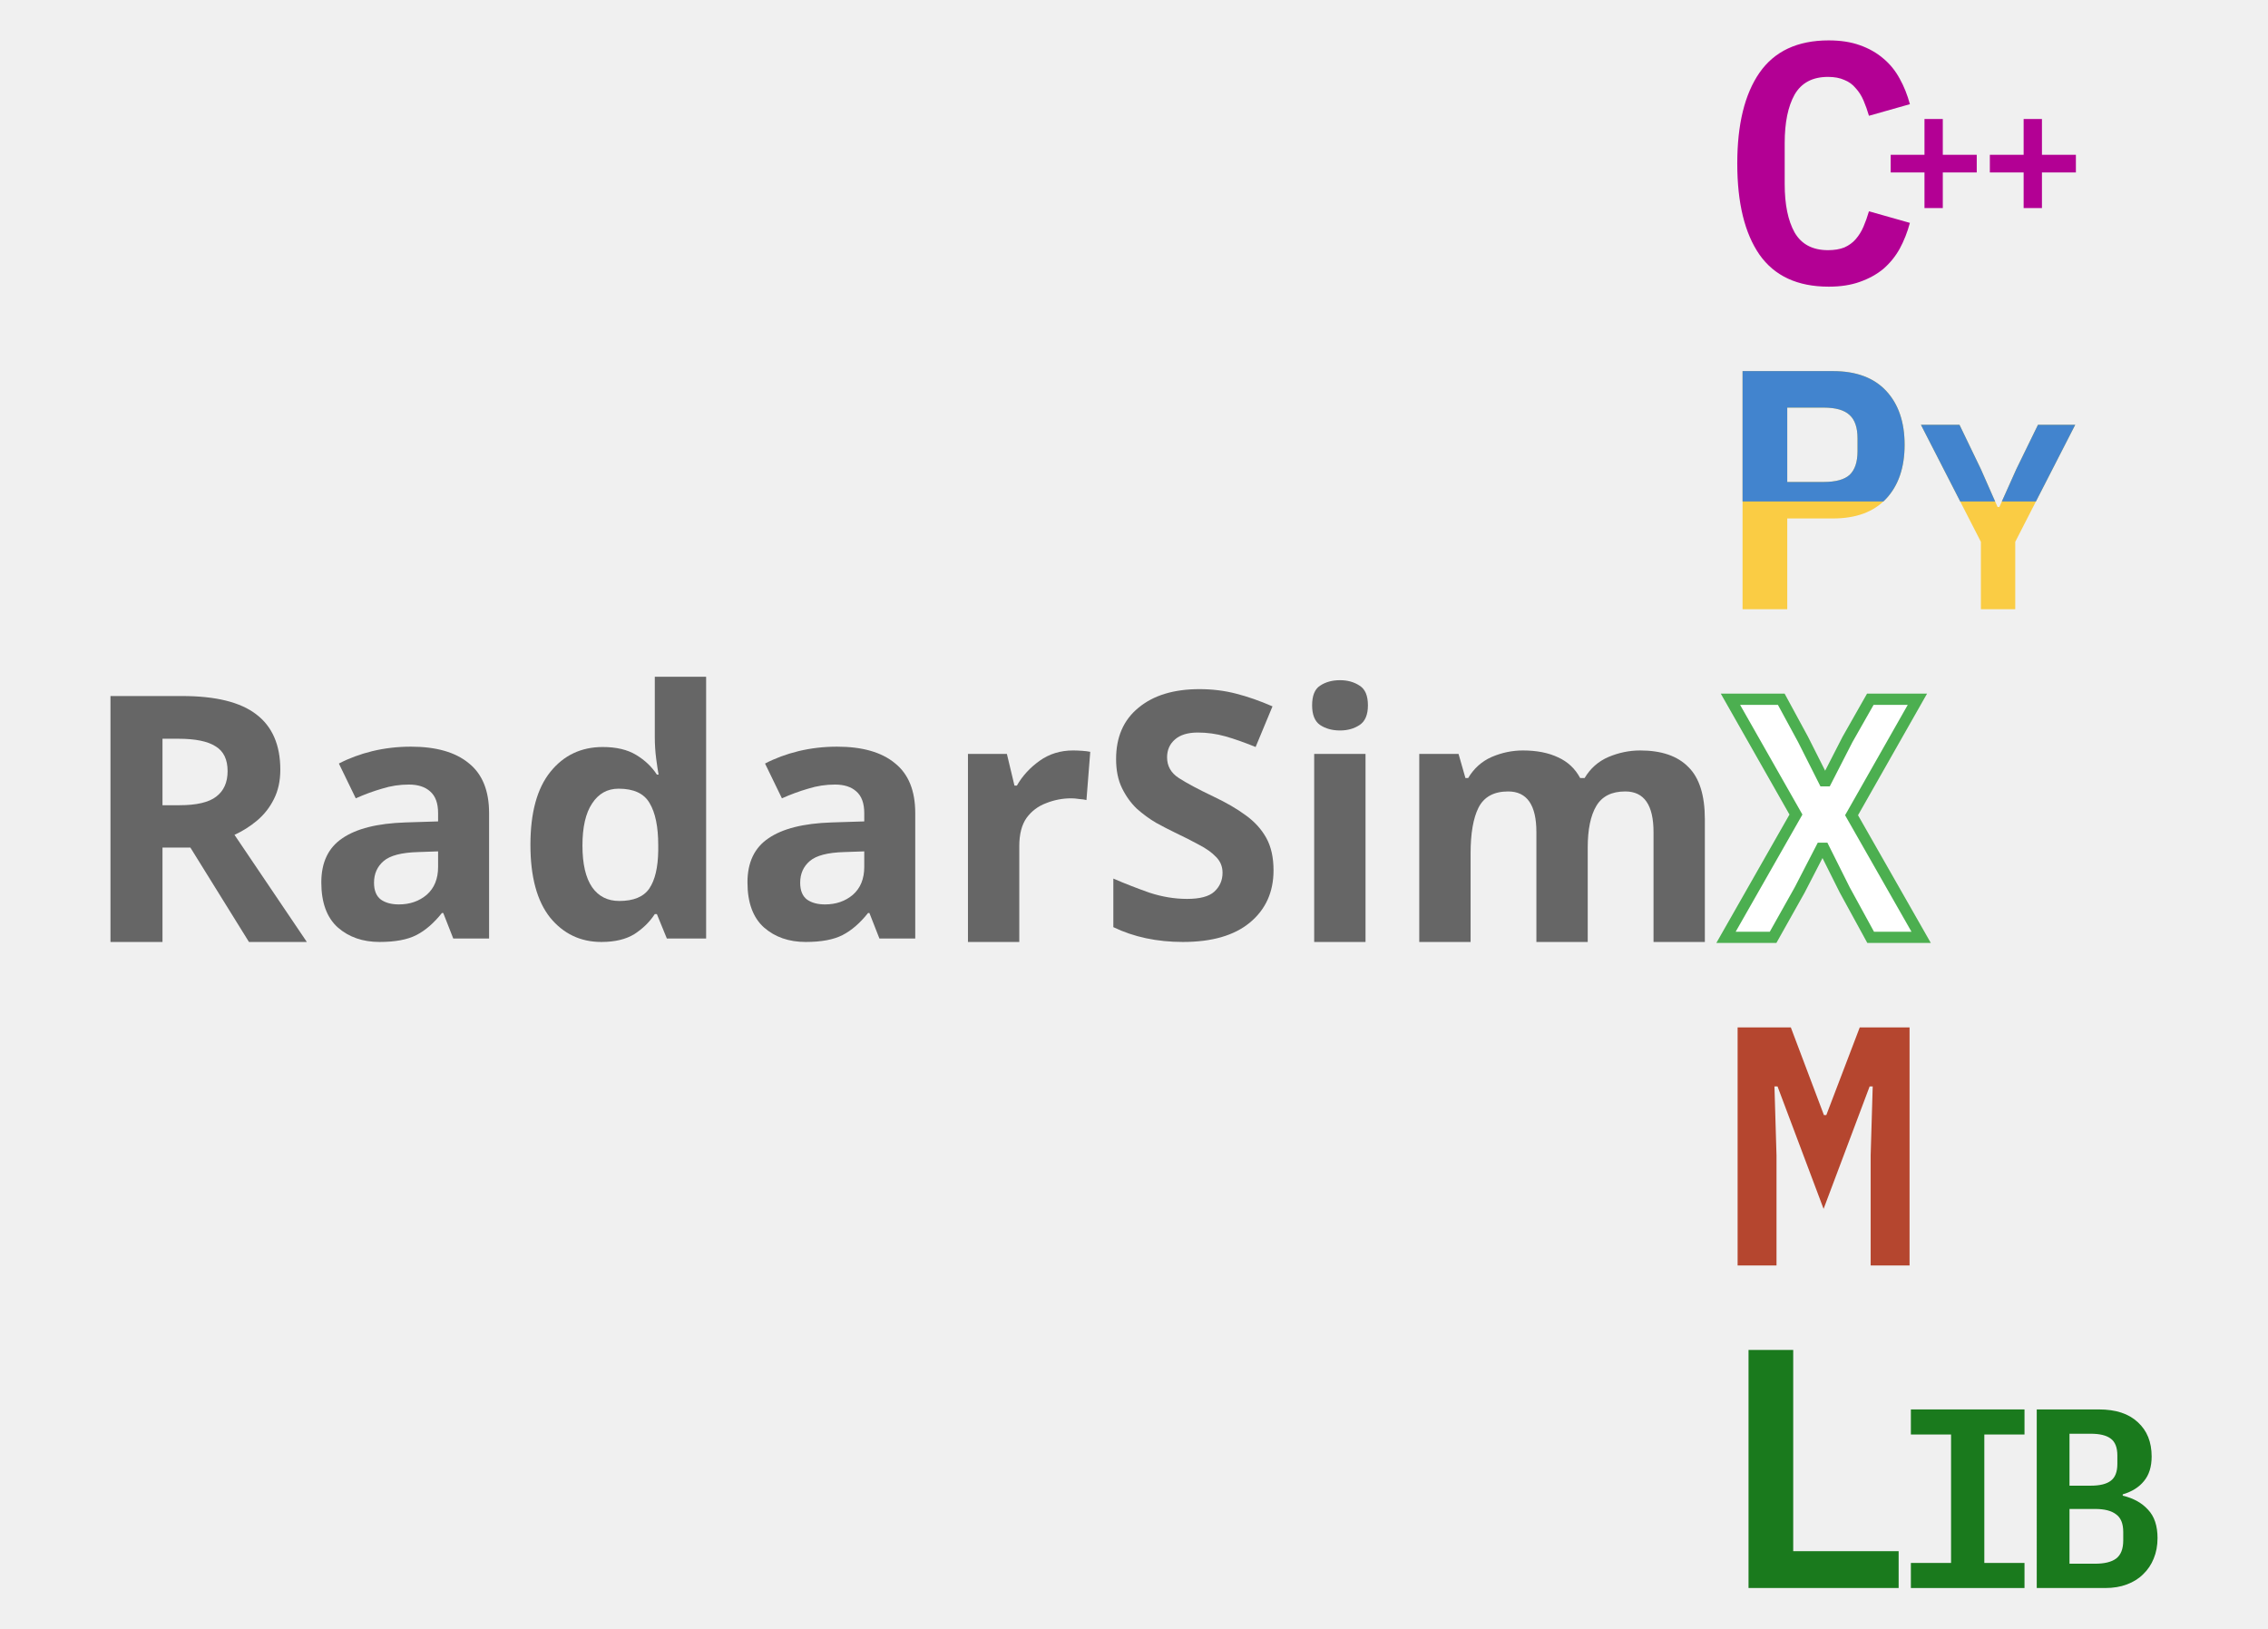
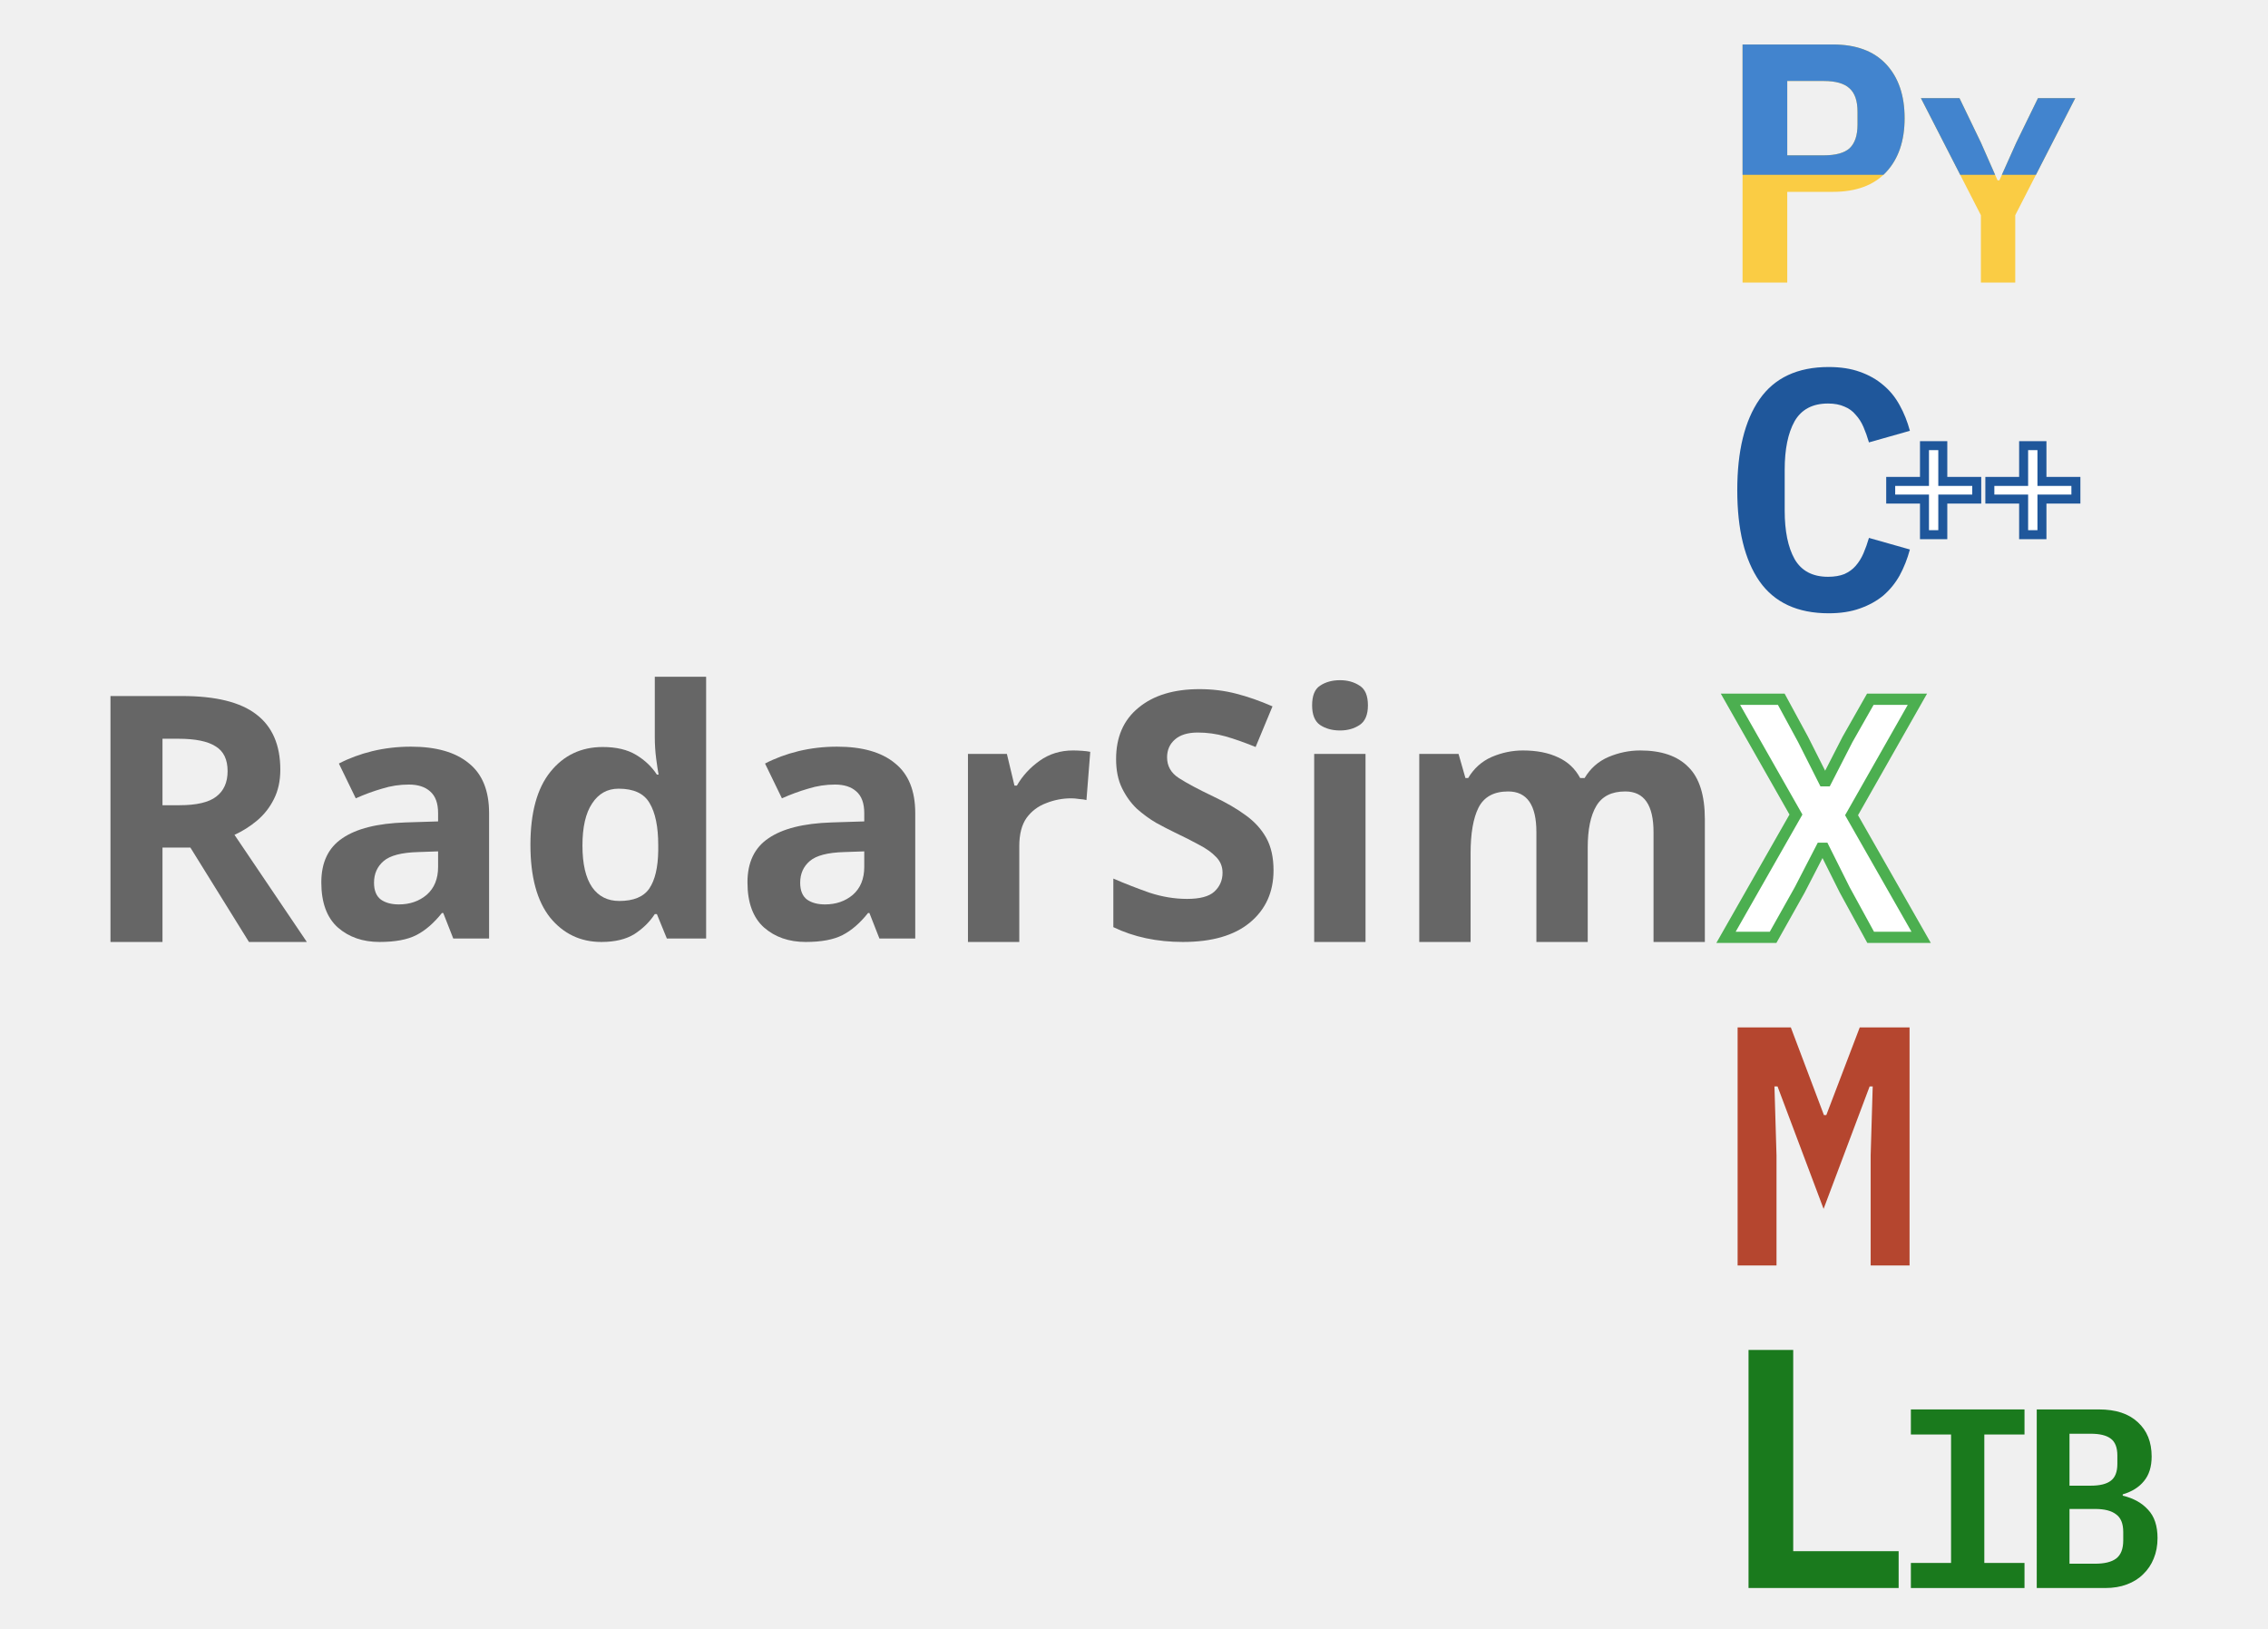
<svg xmlns="http://www.w3.org/2000/svg" width="1008.44mm" height="724.202mm" viewBox="0 0 1008.44 724.202" version="1.1" id="svg8">
  <defs id="defs2" />
  <g id="layer1" transform="translate(-488.7224,-8.901227)">
    <g id="g402" transform="translate(3.050145,-5.345374)">
      <path d="M 1263.135,720.485 V 614.602 h 19.872 v 89.499 h 46.873 v 16.383 z" style="font-size:151.694px;line-height:1.25;font-family:'IBM Plex Mono SemiBold';-inkscape-font-specification:'IBM Plex Mono SemiBold, ';fill:#1a7a1d;fill-opacity:1;stroke-width:0.265" id="path1773" />
      <path d="m 1335.322,720.485 v -11.151 h 17.865 v -57.122 h -17.865 v -11.151 h 50.522 v 11.151 h -17.865 v 57.122 h 17.865 v 11.151 z" style="font-size:151.694px;line-height:1.25;font-family:'IBM Plex Mono SemiBold';-inkscape-font-specification:'IBM Plex Mono SemiBold, ';fill:#1a7a1d;fill-opacity:1;stroke-width:0.265" id="path1775" />
      <path d="m 1391.286,641.061 h 27.651 q 11.265,0 17.296,5.689 6.144,5.576 6.144,15.248 0,6.827 -3.414,10.924 -3.3,4.096 -9.444,5.917 v 0.569 q 7.169,1.707 11.265,6.258 4.21,4.438 4.21,12.63 0,5.007 -1.707,9.103 -1.593,3.983 -4.665,6.941 -2.958,2.958 -7.282,4.552 -4.21,1.593 -9.558,1.593 h -30.495 z m 25.944,68.614 q 6.258,0 9.331,-2.276 3.186,-2.39 3.186,-8.079 v -3.755 q 0,-5.576 -3.186,-7.851 -3.072,-2.39 -9.331,-2.39 h -11.379 V 709.675 Z m -1.934,-34.705 q 6.031,0 8.876,-2.162 2.958,-2.162 2.958,-7.51 v -3.755 q 0,-5.348 -2.958,-7.51 -2.845,-2.162 -8.876,-2.162 h -9.444 v 23.099 z" style="font-size:151.694px;line-height:1.25;font-family:'IBM Plex Mono SemiBold';-inkscape-font-specification:'IBM Plex Mono SemiBold, ';fill:#1a7a1d;fill-opacity:1;stroke-width:0.265" id="path1777" />
      <path d="m 566.653,323.792 q 22.365,0 32.934,8.119 10.723,8.119 10.723,24.662 0,7.506 -2.91,13.174 -2.757,5.515 -7.506,9.497 -4.595,3.83 -9.957,6.28 l 32.168,47.64 h -25.735 l -26.041,-41.972 h -12.408 v 41.972 H 534.791 V 323.792 Z m -1.685,18.995 h -7.046 v 29.564 h 7.506 q 11.489,0 16.39,-3.83 5.055,-3.83 5.055,-11.335 0,-7.812 -5.361,-11.029 -5.208,-3.37 -16.544,-3.37 z" style="font-weight:bold;font-size:153.182px;font-family:'Noto Sans';-inkscape-font-specification:'Noto Sans Bold';fill:#666666;stroke-width:3.8;stroke-linecap:round" id="path4131" />
      <path d="m 668.366,346.309 q 16.85,0 25.735,7.353 9.038,7.2 9.038,22.211 v 55.758 h -15.931 l -4.442,-11.335 h -0.613 q -5.361,6.74 -11.335,9.804 -5.974,3.064 -16.39,3.064 -11.182,0 -18.535,-6.434 -7.353,-6.587 -7.353,-20.067 0,-13.327 9.344,-19.607 9.344,-6.434 28.032,-7.046 l 14.552,-0.46 v -3.676 q 0,-6.587 -3.523,-9.65 -3.37,-3.064 -9.497,-3.064 -6.127,0 -11.948,1.838 -5.821,1.685 -11.642,4.289 l -7.506,-15.471 q 6.74,-3.523 14.859,-5.515 8.272,-1.991 17.156,-1.991 z m 3.217,46.874 q -11.029,0.306 -15.318,3.983 -4.289,3.676 -4.289,9.65 0,5.208 3.064,7.506 3.064,2.145 7.965,2.145 7.353,0 12.408,-4.289 5.055,-4.442 5.055,-12.408 v -6.893 z" style="font-weight:bold;font-size:153.182px;font-family:'Noto Sans';-inkscape-font-specification:'Noto Sans Bold';fill:#666666;stroke-width:3.8;stroke-linecap:round" id="path4133" />
      <path d="m 753.075,433.164 q -13.94,0 -22.824,-10.876 -8.731,-11.029 -8.731,-32.321 0,-21.445 8.885,-32.475 8.885,-11.029 23.284,-11.029 9.038,0 14.859,3.523 5.821,3.523 9.191,8.731 h 0.766 q -0.46,-2.451 -1.072,-7.046 -0.613,-4.749 -0.613,-9.65 v -26.807 h 22.824 v 116.418 h -17.463 l -4.442,-10.876 h -0.919 q -3.37,5.208 -9.038,8.885 -5.668,3.523 -14.705,3.523 z m 7.965,-18.229 q 9.497,0 13.327,-5.515 3.83,-5.668 3.983,-16.85 v -2.451 q 0,-12.255 -3.83,-18.688 -3.676,-6.434 -13.786,-6.434 -7.506,0 -11.795,6.587 -4.289,6.434 -4.289,18.688 0,12.255 4.289,18.535 4.289,6.127 12.101,6.127 z" style="font-weight:bold;font-size:153.182px;font-family:'Noto Sans';-inkscape-font-specification:'Noto Sans Bold';fill:#666666;stroke-width:3.8;stroke-linecap:round" id="path4135" />
      <path d="m 857.852,346.309 q 16.85,0 25.735,7.353 9.038,7.2 9.038,22.211 v 55.758 h -15.931 l -4.442,-11.335 h -0.613 q -5.361,6.74 -11.335,9.804 -5.974,3.064 -16.39,3.064 -11.182,0 -18.535,-6.434 -7.353,-6.587 -7.353,-20.067 0,-13.327 9.344,-19.607 9.344,-6.434 28.032,-7.046 l 14.552,-0.46 v -3.676 q 0,-6.587 -3.523,-9.65 -3.37,-3.064 -9.497,-3.064 -6.127,0 -11.948,1.838 -5.821,1.685 -11.642,4.289 l -7.506,-15.471 q 6.74,-3.523 14.859,-5.515 8.272,-1.991 17.156,-1.991 z m 3.217,46.874 q -11.029,0.306 -15.318,3.983 -4.289,3.676 -4.289,9.65 0,5.208 3.064,7.506 3.064,2.145 7.965,2.145 7.353,0 12.408,-4.289 5.055,-4.442 5.055,-12.408 v -6.893 z" style="font-weight:bold;font-size:153.182px;font-family:'Noto Sans';-inkscape-font-specification:'Noto Sans Bold';fill:#666666;stroke-width:3.8;stroke-linecap:round" id="path4137" />
      <path d="m 962.781,347.994 q 1.685,0 3.983,0.153 2.298,0.153 3.676,0.46 l -1.685,21.445 q -1.072,-0.306 -3.217,-0.46 -1.991,-0.306 -3.523,-0.306 -5.821,0 -11.182,2.145 -5.361,1.991 -8.731,6.587 -3.217,4.595 -3.217,12.561 v 42.585 h -22.824 v -83.637 h 17.31 l 3.37,14.093 h 1.072 q 3.676,-6.434 10.11,-11.029 6.434,-4.595 14.859,-4.595 z" style="font-weight:bold;font-size:153.182px;font-family:'Noto Sans';-inkscape-font-specification:'Noto Sans Bold';fill:#666666;stroke-width:3.8;stroke-linecap:round" id="path4139" />
      <path d="m 1051.933,401.302 q 0,14.552 -10.569,23.284 -10.416,8.578 -29.717,8.578 -17.31,0 -30.943,-6.587 v -21.599 q 7.812,3.37 16.084,6.28 8.425,2.757 16.697,2.757 8.578,0 12.101,-3.217 3.676,-3.37 3.676,-8.425 0,-4.136 -2.91,-7.046 -2.757,-2.91 -7.506,-5.361 -4.749,-2.604 -10.876,-5.515 -3.829,-1.838 -8.272,-4.289 -4.442,-2.604 -8.578,-6.28 -3.983,-3.83 -6.587,-9.191 -2.604,-5.361 -2.604,-12.867 0,-14.705 9.957,-22.824 9.957,-8.272 27.113,-8.272 8.578,0 16.237,1.991 7.812,1.991 16.237,5.668 l -7.506,18.075 q -7.506,-3.064 -13.48,-4.749 -5.974,-1.685 -12.255,-1.685 -6.587,0 -10.11,3.064 -3.523,3.064 -3.523,7.965 0,5.821 5.208,9.191 5.208,3.37 15.471,8.272 8.425,3.983 14.246,8.272 5.974,4.289 9.191,10.11 3.217,5.821 3.217,14.399 z" style="font-weight:bold;font-size:153.182px;font-family:'Noto Sans';-inkscape-font-specification:'Noto Sans Bold';fill:#666666;stroke-width:3.8;stroke-linecap:round" id="path4141" />
      <path d="m 1081.498,316.745 q 5.055,0 8.731,2.451 3.676,2.298 3.676,8.731 0,6.28 -3.676,8.731 -3.676,2.451 -8.731,2.451 -5.208,0 -8.884,-2.451 -3.523,-2.451 -3.523,-8.731 0,-6.434 3.523,-8.731 3.676,-2.451 8.884,-2.451 z m 11.335,32.781 v 83.637 h -22.824 v -83.637 z" style="font-weight:bold;font-size:153.182px;font-family:'Noto Sans';-inkscape-font-specification:'Noto Sans Bold';fill:#666666;stroke-width:3.8;stroke-linecap:round" id="path4143" />
      <path d="m 1214.919,347.994 q 14.246,0 21.445,7.353 7.353,7.2 7.353,23.284 v 54.533 h -22.824 v -48.865 q 0,-18.075 -12.561,-18.075 -9.038,0 -12.867,6.434 -3.829,6.434 -3.829,18.535 v 41.972 h -22.824 v -48.865 q 0,-18.075 -12.561,-18.075 -9.497,0 -13.174,7.2 -3.523,7.046 -3.523,20.373 v 39.368 h -22.824 v -83.637 h 17.463 l 3.064,10.723 h 1.225 q 3.83,-6.434 10.416,-9.344 6.74,-2.91 13.94,-2.91 9.191,0 15.624,3.064 6.434,2.91 9.804,9.191 h 1.991 q 3.829,-6.434 10.569,-9.344 6.893,-2.91 14.093,-2.91 z" style="font-weight:bold;font-size:153.182px;font-family:'Noto Sans';-inkscape-font-specification:'Noto Sans Bold';fill:#666666;stroke-width:3.8;stroke-linecap:round" id="path4145" />
-       <path d="M 1260.48,285.172 V 179.289 h 40.199 q 15.473,0 23.664,8.798 8.191,8.798 8.191,23.968 0,15.169 -8.191,23.968 -8.191,8.798 -23.664,8.798 h -20.327 v 40.351 z m 19.872,-56.582 h 16.231 q 8.04,0 11.529,-3.186 3.489,-3.337 3.489,-10.467 v -5.764 q 0,-7.13 -3.489,-10.315 -3.489,-3.337 -11.529,-3.337 h -16.231 z" style="font-size:151.694px;line-height:1.25;font-family:'IBM Plex Mono SemiBold';-inkscape-font-specification:'IBM Plex Mono SemiBold, ';fill:#facc44;fill-opacity:1;stroke-width:0.265" id="path1762" />
-       <path d="m 1366.455,285.172 v -29.963 l -26.673,-52.053 h 17.155 l 9.518,19.74 7.403,16.803 h 0.822 l 7.52,-16.803 9.635,-19.74 h 16.568 l -26.673,52.053 v 29.963 z" style="font-size:151.694px;line-height:1.25;font-family:'IBM Plex Mono SemiBold';-inkscape-font-specification:'IBM Plex Mono SemiBold, ';fill:#facc44;fill-opacity:1;stroke-width:0.265" id="path1764" />
-       <path id="path1764-9" style="font-size:151.694px;line-height:1.25;font-family:'IBM Plex Mono SemiBold';-inkscape-font-specification:'IBM Plex Mono SemiBold, ';fill:#4284ce;fill-opacity:1;stroke-width:0.265" d="M 1339.782 203.155 L 1357.254 237.252 L 1372.78 237.252 L 1366.455 222.895 L 1356.937 203.155 L 1339.782 203.155 z M 1391.835 203.155 L 1382.2 222.895 L 1375.775 237.252 L 1390.932 237.252 L 1408.403 203.155 L 1391.835 203.155 z " />
-       <path id="path1762-9" style="font-size:151.694px;line-height:1.25;font-family:'IBM Plex Mono SemiBold';-inkscape-font-specification:'IBM Plex Mono SemiBold, ';fill:#4284ce;fill-opacity:1;stroke-width:0.265" d="m 1260.48,179.289 v 57.963 h 62.636 c 0.421,-0.395 0.831,-0.804 1.227,-1.23 5.461,-5.865 8.192,-13.855 8.192,-23.968 0,-10.113 -2.731,-18.102 -8.192,-23.968 -5.461,-5.865 -13.349,-8.798 -23.664,-8.798 z m 19.872,16.232 h 16.231 c 5.36,0 9.203,1.112 11.529,3.337 2.326,2.124 3.489,5.562 3.489,10.315 v 5.764 c 0,4.753 -1.163,8.242 -3.489,10.467 -2.326,2.124 -6.169,3.186 -11.529,3.186 h -16.231 z" />
+       <g id="g2-2" transform="translate(0,-145.258)">
+         <path d="M 1260.48,285.172 V 179.289 h 40.199 q 15.473,0 23.664,8.798 8.191,8.798 8.191,23.968 0,15.169 -8.191,23.968 -8.191,8.798 -23.664,8.798 h -20.327 v 40.351 z m 19.872,-56.582 h 16.231 q 8.04,0 11.529,-3.186 3.489,-3.337 3.489,-10.467 v -5.764 q 0,-7.13 -3.489,-10.315 -3.489,-3.337 -11.529,-3.337 h -16.231 z" style="font-size:151.694px;line-height:1.25;font-family:'IBM Plex Mono SemiBold';-inkscape-font-specification:'IBM Plex Mono SemiBold, ';fill:#facc44;fill-opacity:1;stroke-width:0.265" id="path1762-4" />
+         <path d="m 1366.455,285.172 v -29.963 l -26.673,-52.053 h 17.155 l 9.518,19.74 7.403,16.803 h 0.822 l 7.52,-16.803 9.635,-19.74 h 16.568 l -26.673,52.053 v 29.963 z" style="font-size:151.694px;line-height:1.25;font-family:'IBM Plex Mono SemiBold';-inkscape-font-specification:'IBM Plex Mono SemiBold, ';fill:#facc44;fill-opacity:1;stroke-width:0.265" id="path1764-5" />
+         <path id="path1764-9-5" style="font-size:151.694px;line-height:1.25;font-family:'IBM Plex Mono SemiBold';-inkscape-font-specification:'IBM Plex Mono SemiBold, ';fill:#4284ce;fill-opacity:1;stroke-width:0.265" d="m 1339.782,203.155 17.472,34.097 h 15.526 l -6.325,-14.357 -9.518,-19.74 z m 52.053,0 -9.635,19.74 -6.425,14.357 h 15.157 l 17.472,-34.097 z" />
+         <path id="path1762-9-1" style="font-size:151.694px;line-height:1.25;font-family:'IBM Plex Mono SemiBold';-inkscape-font-specification:'IBM Plex Mono SemiBold, ';fill:#4284ce;fill-opacity:1;stroke-width:0.265" d="m 1260.48,179.289 v 57.963 h 62.636 c 0.421,-0.395 0.831,-0.804 1.227,-1.23 5.461,-5.865 8.192,-13.855 8.192,-23.968 0,-10.113 -2.731,-18.102 -8.192,-23.968 -5.461,-5.865 -13.349,-8.798 -23.664,-8.798 z m 19.872,16.232 h 16.231 c 5.36,0 9.203,1.112 11.529,3.337 2.326,2.124 3.489,5.562 3.489,10.315 v 5.764 c 0,4.753 -1.163,8.242 -3.489,10.467 -2.326,2.124 -6.169,3.186 -11.529,3.186 h -16.231 z" />
+       </g>
      <g aria-label="M" id="text266-9" style="font-size:151.694px;line-height:1.25;fill:#b5462f;fill-opacity:1;stroke-width:0.265" transform="translate(41.11486)">
        <path d="m 1276.327,528.05 0.91,-30.642 h -1.365 l -20.479,54.458 -20.479,-54.458 h -1.365 l 0.91,30.642 v 48.997 H 1217.166 V 471.165 h 23.664 l 14.714,38.985 h 1.062 l 14.866,-38.985 h 22.147 v 105.882 h -17.293 z" style="font-family:'IBM Plex Mono SemiBold';-inkscape-font-specification:'IBM Plex Mono SemiBold, ';fill:#b5462f;fill-opacity:1" id="path1770" />
      </g>
      <g aria-label="X" id="text266-9-7" style="font-size:151.694px;line-height:1.25;fill:#ffffff;stroke:#4caf50;stroke-width:5" transform="translate(33.45654)">
        <path d="m 1306.435,431.109 h -22.451 l -11.529,-21.085 -9.253,-18.507 h -1.214 l -9.557,18.507 -11.832,21.085 h -20.934 l 31.097,-54.61 -29.125,-51.273 h 22.602 l 9.708,17.9 9.253,18.355 h 1.062 l 9.405,-18.355 10.164,-17.9 h 20.934 l -29.277,51.576 z" style="font-family:'IBM Plex Mono SemiBold';-inkscape-font-specification:'IBM Plex Mono SemiBold, '" id="path1767" />
      </g>
-       <path d="m 1298.783,141.734 q -20.782,0 -30.794,-14.259 -9.86,-14.259 -9.86,-40.502 0,-26.091 9.86,-40.351 10.012,-14.411 30.794,-14.411 7.888,0 13.804,2.124 6.068,2.124 10.467,5.916 4.399,3.641 7.281,8.95 2.882,5.158 4.551,11.377 l -18.203,5.158 q -1.062,-3.641 -2.427,-6.826 -1.365,-3.186 -3.489,-5.461 -1.972,-2.427 -5.006,-3.641 -3.034,-1.365 -7.281,-1.365 -10.315,0 -14.866,7.888 -4.399,7.888 -4.399,21.541 v 18.203 q 0,13.652 4.399,21.541 4.551,7.888 14.866,7.888 4.247,0 7.281,-1.214 3.034,-1.365 5.006,-3.641 2.124,-2.427 3.489,-5.613 1.365,-3.186 2.427,-6.826 l 18.203,5.158 q -1.669,6.219 -4.551,11.529 -2.882,5.158 -7.281,8.95 -4.399,3.641 -10.467,5.764 -5.916,2.124 -13.804,2.124 z" style="font-size:151.694px;line-height:1.25;font-family:'IBM Plex Mono SemiBold';-inkscape-font-specification:'IBM Plex Mono SemiBold, ';fill:#b30094;fill-opacity:1;stroke-width:0.265" id="path1755" />
-       <path style="font-weight:bold;font-size:74.722px;font-family:'Noto Sans SC';-inkscape-font-specification:'Noto Sans SC Bold';text-align:center;letter-spacing:0px;text-anchor:middle;fill:#b30094;fill-opacity:1;stroke-width:0.5;stroke-linecap:round" d="M 1341.37,106.782 V 90.941 h -15.019 v -7.846 h 15.019 V 67.18 h 8.145 v 15.916 h 15.094 v 7.846 h -15.094 v 15.841 z m 44.086,0 V 90.941 h -15.019 v -7.846 h 15.019 V 67.18 h 8.145 v 15.916 h 15.094 v 7.846 h -15.094 v 15.841 z" id="text1" aria-label="++" />
+       <path d="m 1298.783,286.992 q -20.782,0 -30.794,-14.259 -9.86,-14.259 -9.86,-40.502 0,-26.091 9.86,-40.351 10.012,-14.411 30.794,-14.411 7.888,0 13.804,2.124 6.068,2.124 10.467,5.916 4.399,3.641 7.281,8.95 2.882,5.158 4.551,11.377 l -18.203,5.158 q -1.062,-3.641 -2.427,-6.826 -1.365,-3.186 -3.489,-5.461 -1.972,-2.427 -5.006,-3.641 -3.034,-1.365 -7.281,-1.365 -10.315,0 -14.866,7.888 -4.399,7.888 -4.399,21.541 v 18.203 q 0,13.652 4.399,21.541 4.551,7.888 14.866,7.888 4.247,0 7.281,-1.214 3.034,-1.365 5.006,-3.641 2.124,-2.427 3.489,-5.613 1.365,-3.186 2.427,-6.826 l 18.203,5.158 q -1.669,6.219 -4.551,11.529 -2.882,5.158 -7.281,8.95 -4.399,3.641 -10.467,5.764 -5.916,2.124 -13.804,2.124 z" style="font-size:151.694px;line-height:1.25;font-family:'IBM Plex Mono SemiBold';-inkscape-font-specification:'IBM Plex Mono SemiBold, ';fill:#1f579b;fill-opacity:1;stroke-width:0.265" id="path1755-4" />
+       <path style="font-weight:bold;font-size:74.722px;font-family:'Noto Sans SC';-inkscape-font-specification:'Noto Sans SC Bold';text-align:center;letter-spacing:0px;text-anchor:middle;fill:#ffffff;fill-opacity:1;stroke-width:4;stroke-linecap:round;stroke:#1f579b;stroke-opacity:1;stroke-dasharray:none" d="m 1341.37,252.04 v -15.841 h -15.019 v -7.846 h 15.019 v -15.916 h 8.145 v 15.916 h 15.094 v 7.846 h -15.094 v 15.841 z m 44.086,0 v -15.841 h -15.019 v -7.846 h 15.019 v -15.916 h 8.145 v 15.916 h 15.094 v 7.846 h -15.094 v 15.841 z" id="text1-8" aria-label="++" />
    </g>
  </g>
</svg>
